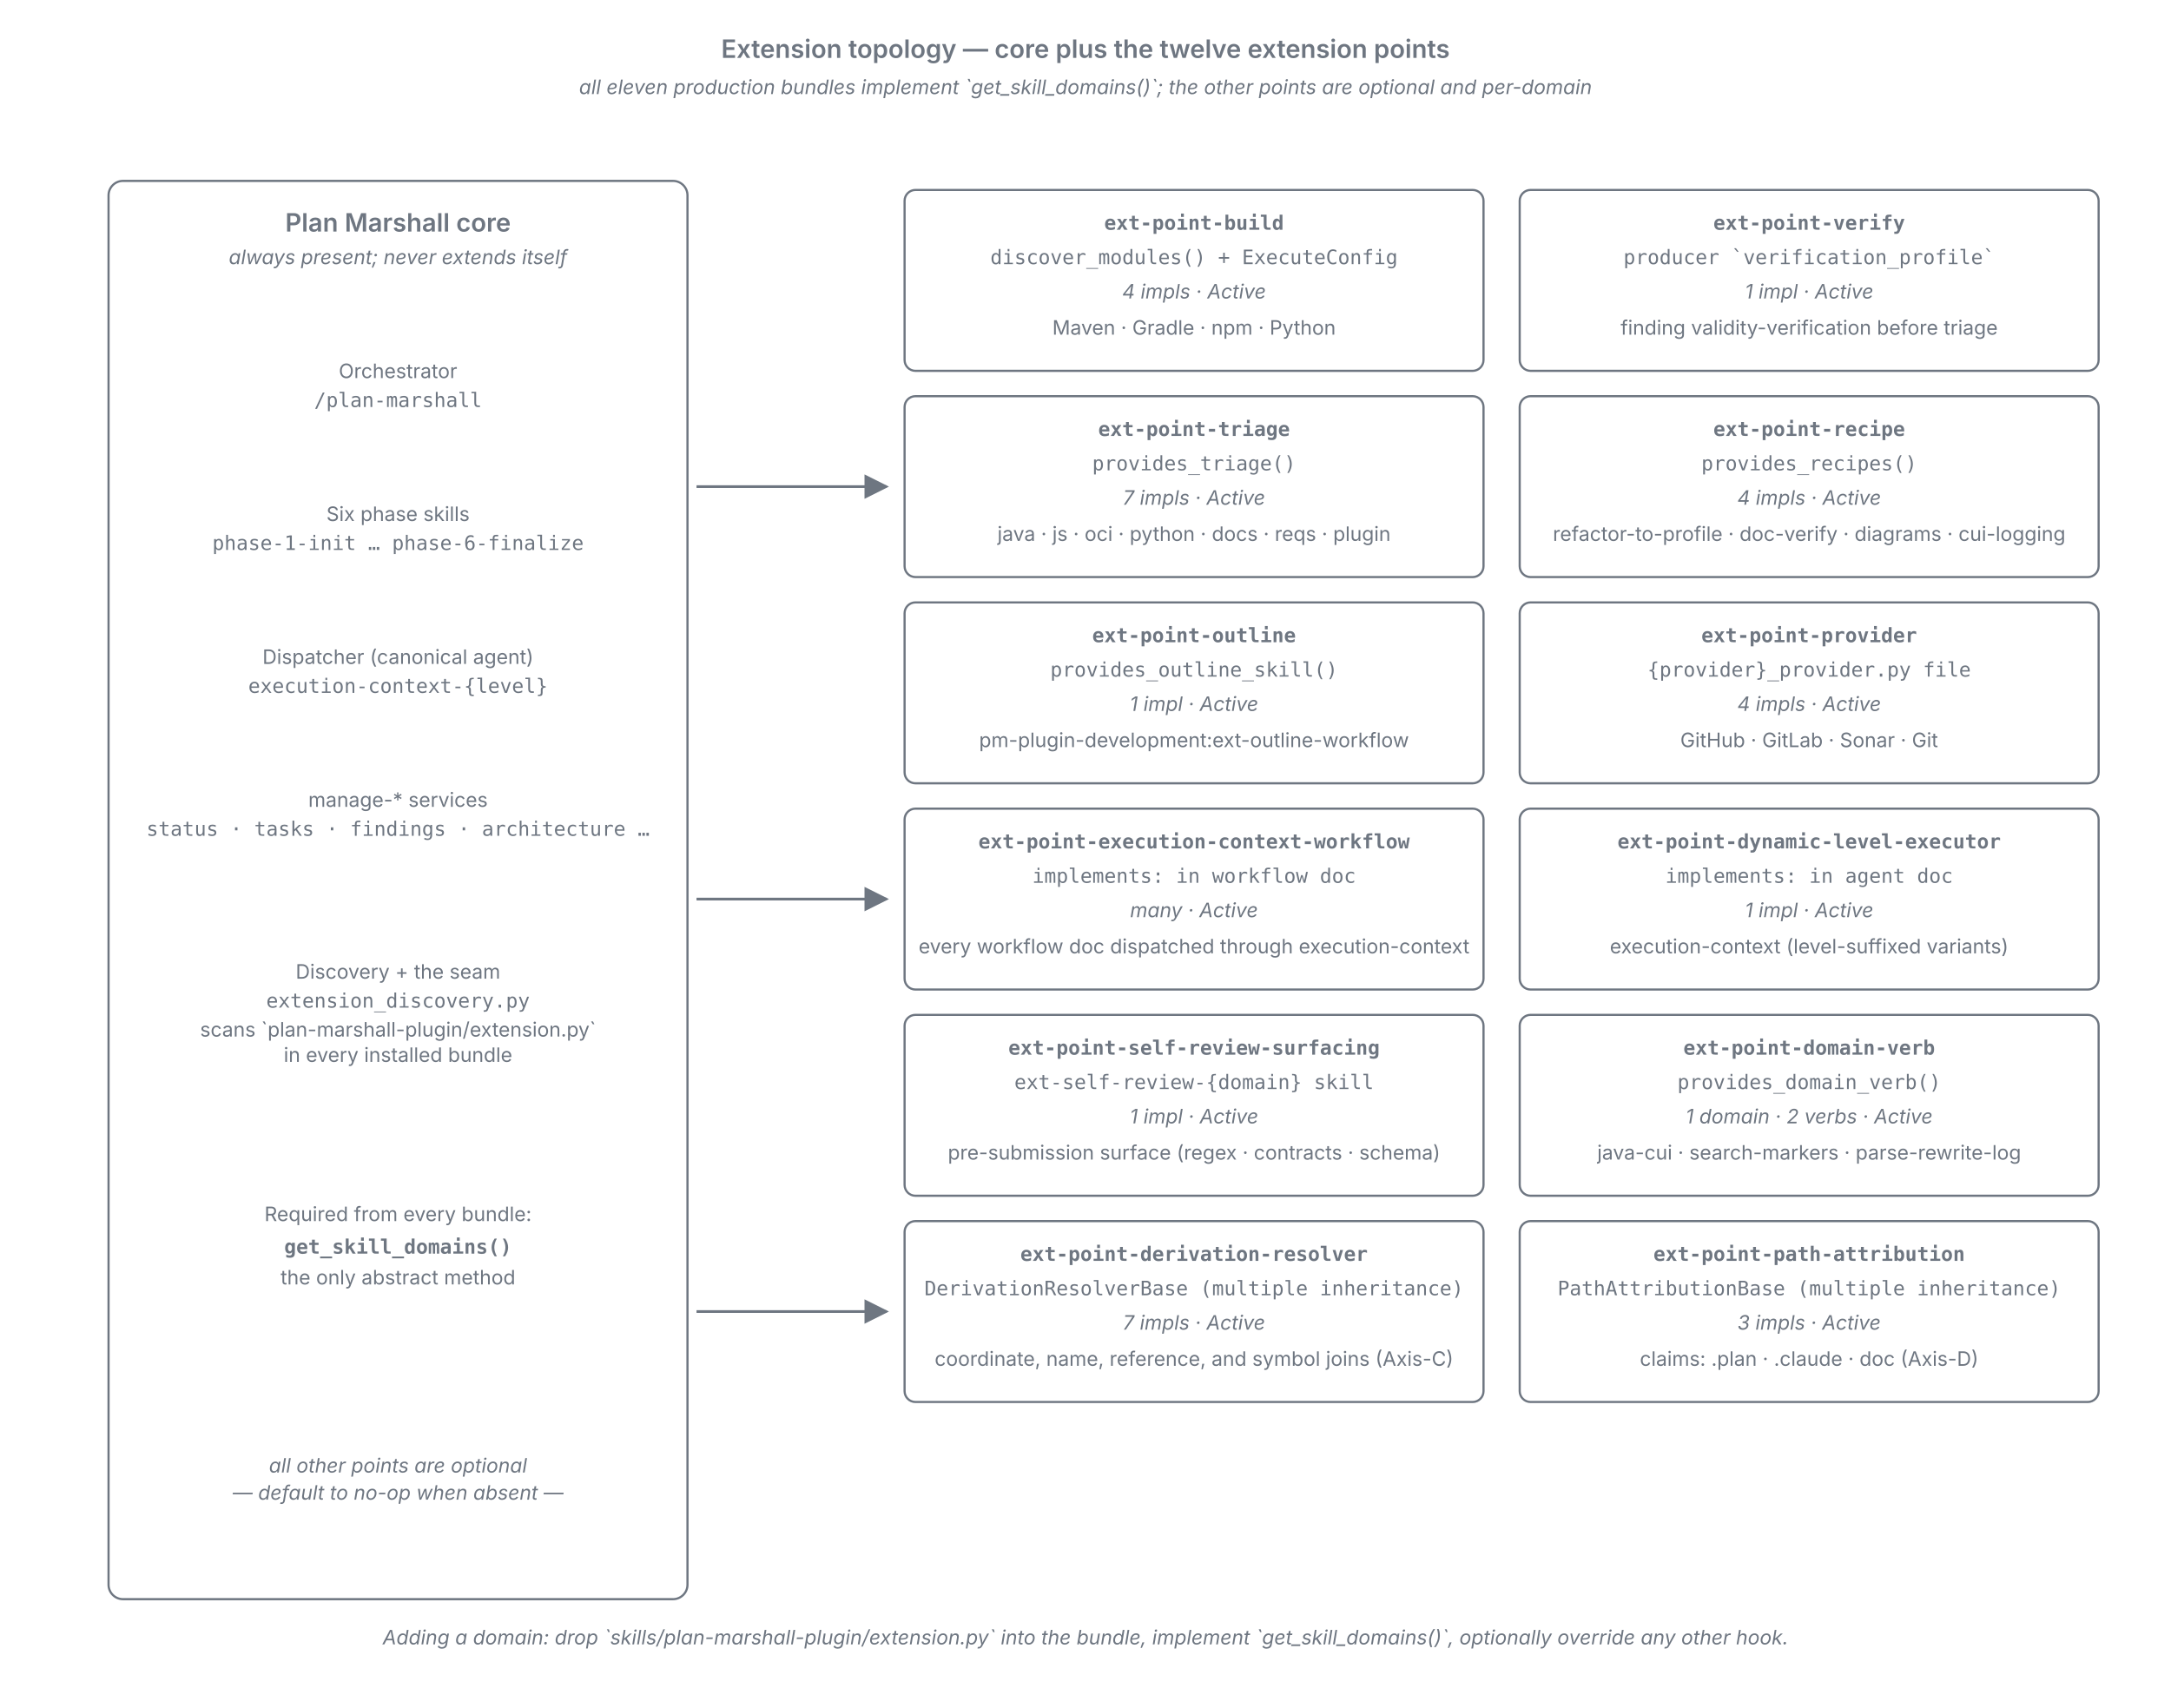
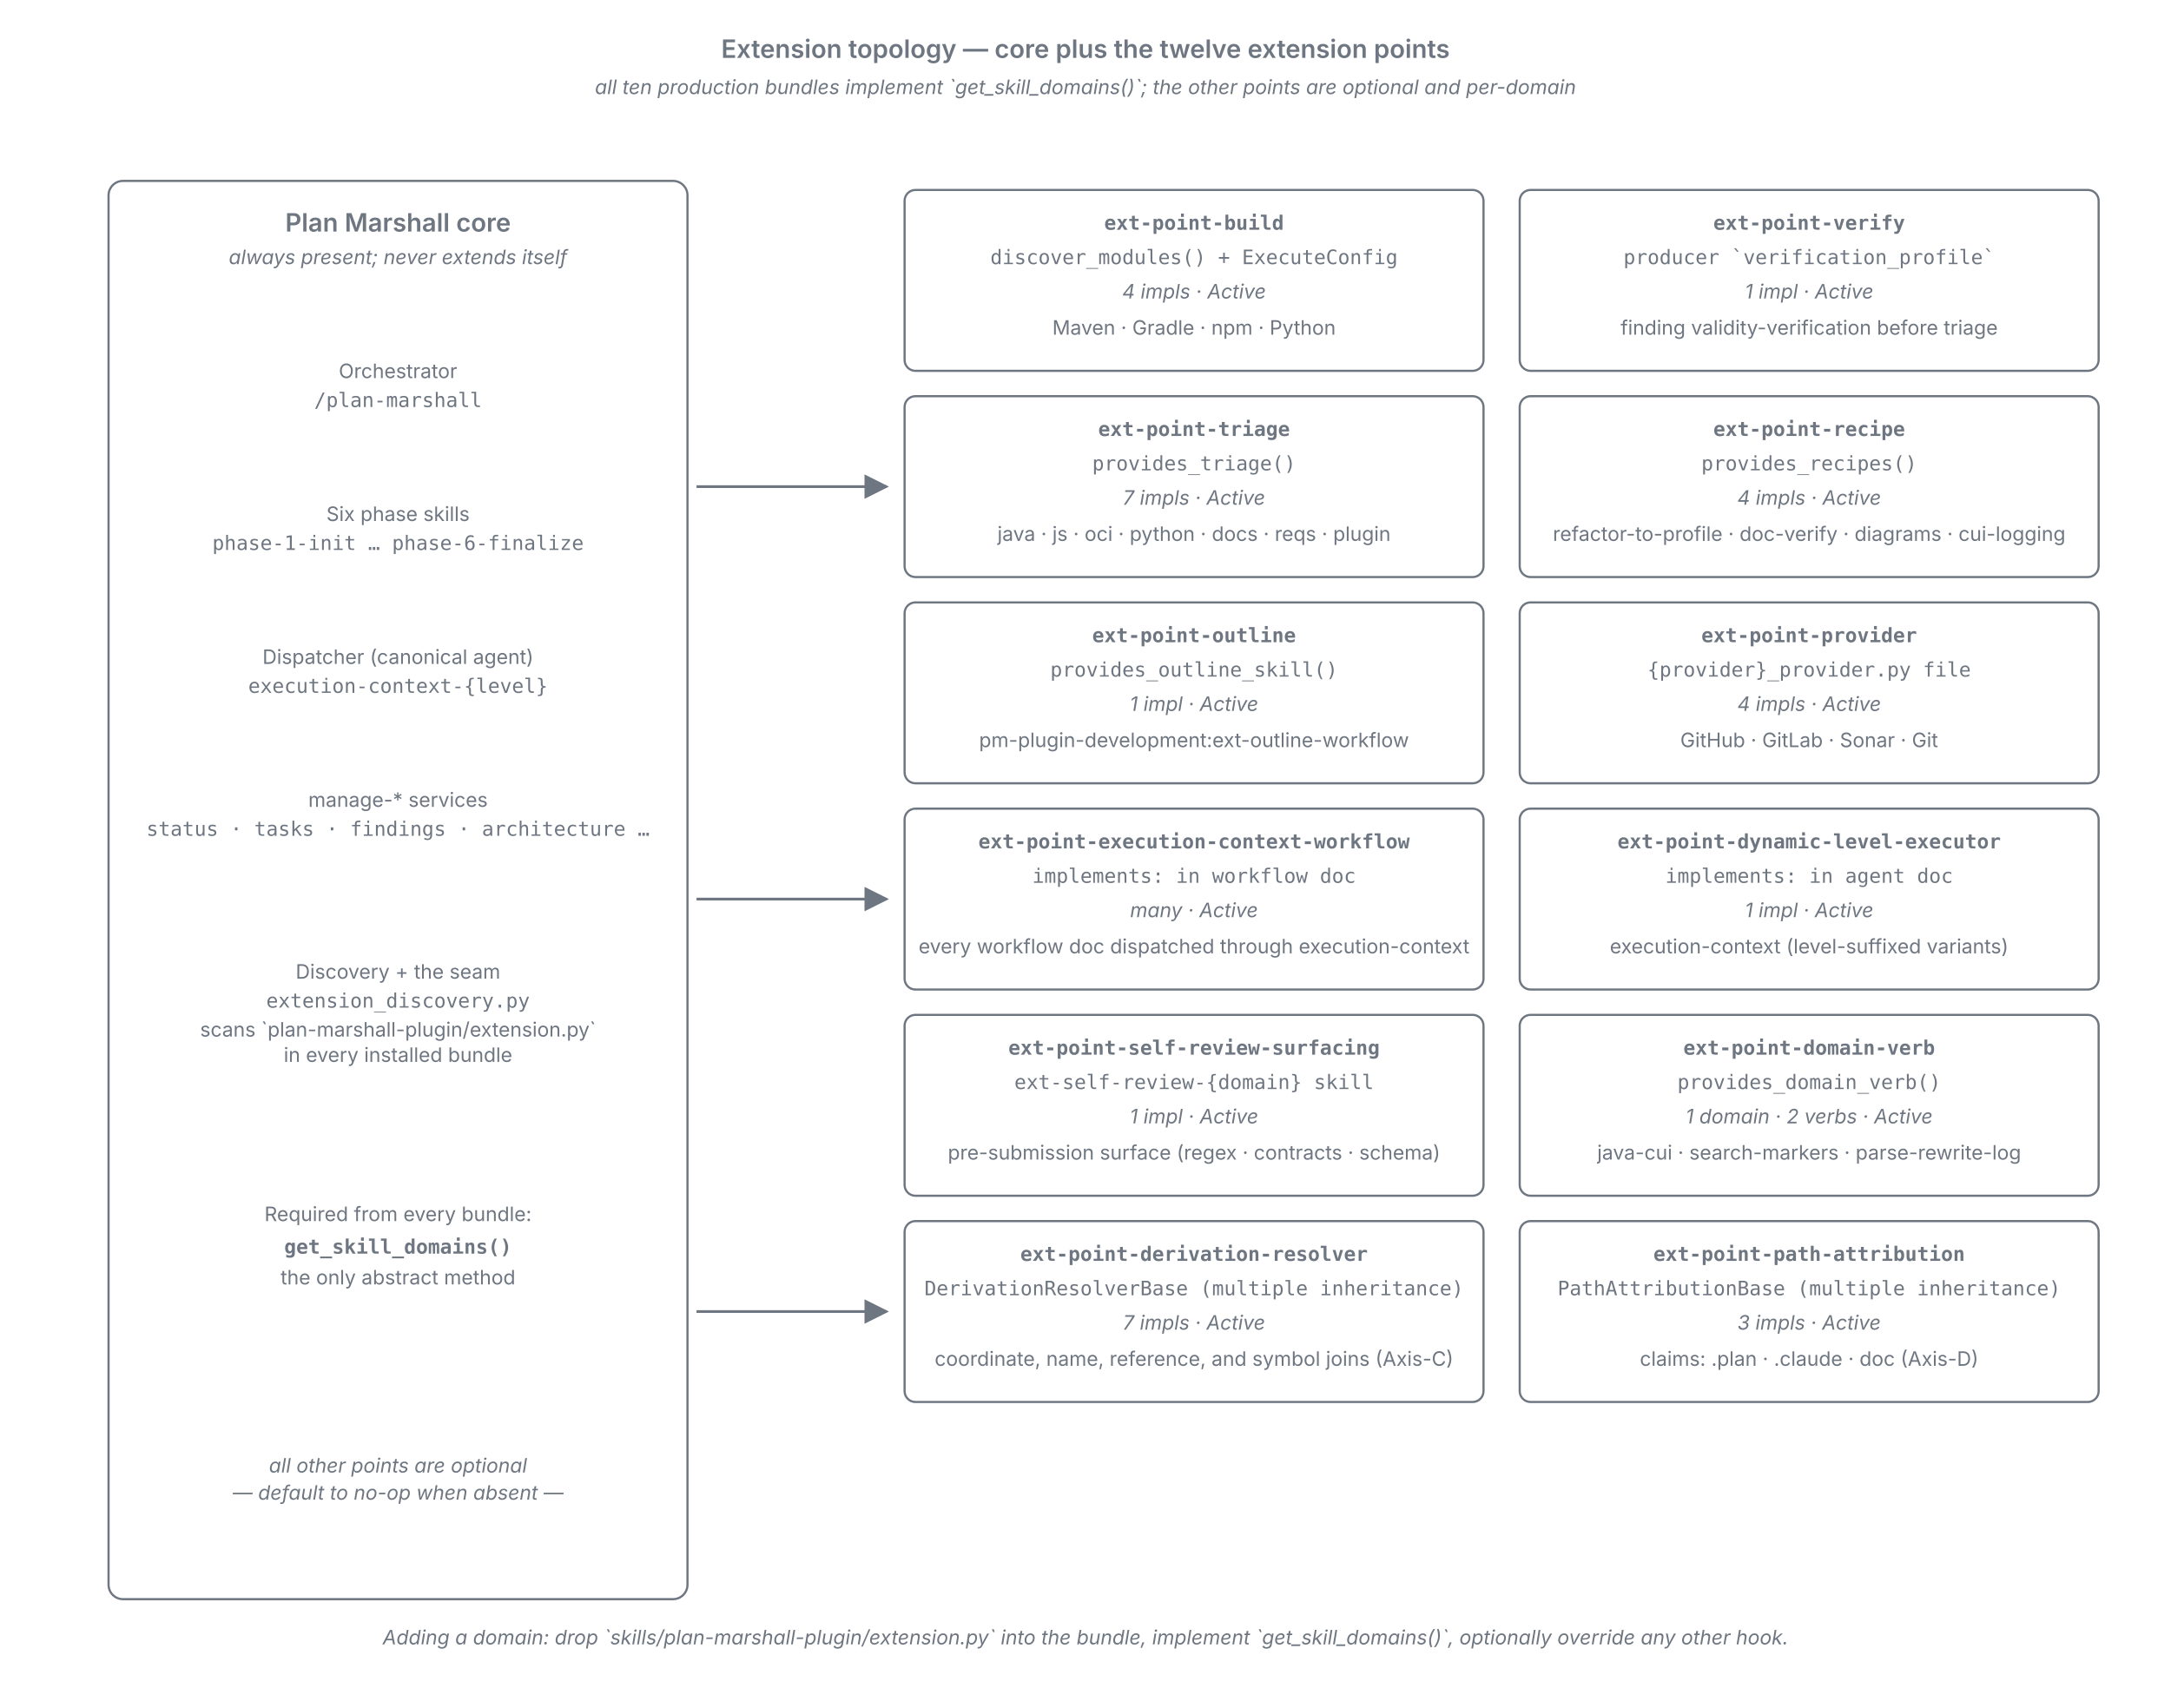
<svg xmlns="http://www.w3.org/2000/svg" viewBox="0 0 1200 944" role="img" aria-labelledby="title desc" font-family="ui-sans-serif, -apple-system, system-ui, 'Segoe UI', sans-serif">
  <defs>
    <marker id="arrow" viewBox="0 0 10 10" refX="9" refY="5" markerWidth="9" markerHeight="9" orient="auto">
      <path d="M0,0 L10,5 L0,10 z" class="arrow-fill" />
    </marker>
    <style>
      .col-header { font-size: 14px; font-weight: 600; fill: #6e7681; text-anchor: middle; }
      .col-sub    { font-size: 11px; fill: #6e7681; text-anchor: middle; font-style: italic; }
      .mono       { font-family: ui-monospace, 'SF Mono', Menlo, Consolas, monospace; font-size: 11px; fill: #6e7681; text-anchor: middle; }
      .axis-lbl   { font-size: 11px; fill: #6e7681; text-anchor: middle; font-style: italic; }
      .item       { font-size: 11px; fill: #6e7681; text-anchor: middle; }
      .stroke     { stroke: #6e7681; stroke-width: 1.2; fill: none; }
      .arrow      { stroke: #6e7681; stroke-width: 1.5; fill: none; }
      .arrow-fill { fill: #6e7681; }
    </style>
  </defs>
  <text x="600" y="32" class="col-header">Extension topology — core plus the twelve extension points</text>
-   <text x="600" y="52" class="col-sub">all eleven production bundles implement `get_skill_domains()`; the other points are optional and per-domain</text>
+   <text x="600" y="52" class="col-sub">all ten production bundles implement `get_skill_domains()`; the other points are optional and per-domain</text>
  <rect class="stroke" x="60" y="100" width="320" height="784" rx="8" ry="8" />
  <text x="220" y="128" class="col-header">Plan Marshall core</text>
  <text x="220" y="146" class="col-sub">always present; never extends itself</text>
  <text x="220" y="209" class="item">Orchestrator</text>
  <text x="220" y="225" class="mono">/plan-marshall</text>
  <text x="220" y="288" class="item">Six phase skills</text>
  <text x="220" y="304" class="mono">phase-1-init … phase-6-finalize</text>
  <text x="220" y="367" class="item">Dispatcher (canonical agent)</text>
  <text x="220" y="383" class="mono">execution-context-{level}</text>
  <text x="220" y="446" class="item">manage-* services</text>
  <text x="220" y="462" class="mono">status · tasks · findings · architecture …</text>
  <text x="220" y="541" class="item">Discovery + the seam</text>
  <text x="220" y="557" class="mono">extension_discovery.py</text>
  <text x="220" y="573" class="item">scans `plan-marshall-plugin/extension.py`</text>
  <text x="220" y="587" class="item">in every installed bundle</text>
  <text x="220" y="675" class="item">Required from every bundle:</text>
  <text x="220" y="693" class="mono" style="font-weight: 700">get_skill_domains()</text>
  <text x="220" y="710" class="item">the only abstract method</text>
  <text x="220" y="814" class="col-sub">all other points are optional</text>
  <text x="220" y="829" class="col-sub">— default to no-op when absent —</text>
  <line class="arrow" x1="385" y1="269" x2="490" y2="269" marker-end="url(#arrow)" />
  <line class="arrow" x1="385" y1="497" x2="490" y2="497" marker-end="url(#arrow)" />
  <line class="arrow" x1="385" y1="725" x2="490" y2="725" marker-end="url(#arrow)" />
  <rect class="stroke" x="500" y="105" width="320" height="100" rx="6" ry="6" />
  <text x="660" y="127" class="mono" style="font-weight: 700">ext-point-build</text>
  <text x="660" y="146" class="mono">discover_modules() + ExecuteConfig</text>
  <text x="660" y="165" class="col-sub">4 impls · Active</text>
  <text x="660" y="185" class="item">Maven · Gradle · npm · Python</text>
  <rect class="stroke" x="840" y="105" width="320" height="100" rx="6" ry="6" />
  <text x="1000" y="127" class="mono" style="font-weight: 700">ext-point-verify</text>
  <text x="1000" y="146" class="mono">producer `verification_profile`</text>
  <text x="1000" y="165" class="col-sub">1 impl · Active</text>
  <text x="1000" y="185" class="item">finding validity-verification before triage</text>
  <rect class="stroke" x="500" y="219" width="320" height="100" rx="6" ry="6" />
  <text x="660" y="241" class="mono" style="font-weight: 700">ext-point-triage</text>
  <text x="660" y="260" class="mono">provides_triage()</text>
  <text x="660" y="279" class="col-sub">7 impls · Active</text>
  <text x="660" y="299" class="item">java · js · oci · python · docs · reqs · plugin</text>
  <rect class="stroke" x="840" y="219" width="320" height="100" rx="6" ry="6" />
  <text x="1000" y="241" class="mono" style="font-weight: 700">ext-point-recipe</text>
  <text x="1000" y="260" class="mono">provides_recipes()</text>
  <text x="1000" y="279" class="col-sub">4 impls · Active</text>
  <text x="1000" y="299" class="item">refactor-to-profile · doc-verify · diagrams · cui-logging</text>
  <rect class="stroke" x="500" y="333" width="320" height="100" rx="6" ry="6" />
  <text x="660" y="355" class="mono" style="font-weight: 700">ext-point-outline</text>
  <text x="660" y="374" class="mono">provides_outline_skill()</text>
  <text x="660" y="393" class="col-sub">1 impl · Active</text>
  <text x="660" y="413" class="item">pm-plugin-development:ext-outline-workflow</text>
  <rect class="stroke" x="840" y="333" width="320" height="100" rx="6" ry="6" />
  <text x="1000" y="355" class="mono" style="font-weight: 700">ext-point-provider</text>
  <text x="1000" y="374" class="mono">{provider}_provider.py file</text>
  <text x="1000" y="393" class="col-sub">4 impls · Active</text>
  <text x="1000" y="413" class="item">GitHub · GitLab · Sonar · Git</text>
  <rect class="stroke" x="500" y="447" width="320" height="100" rx="6" ry="6" />
  <text x="660" y="469" class="mono" style="font-weight: 700">ext-point-execution-context-workflow</text>
  <text x="660" y="488" class="mono">implements: in workflow doc</text>
  <text x="660" y="507" class="col-sub">many · Active</text>
  <text x="660" y="527" class="item">every workflow doc dispatched through execution-context</text>
  <rect class="stroke" x="840" y="447" width="320" height="100" rx="6" ry="6" />
  <text x="1000" y="469" class="mono" style="font-weight: 700">ext-point-dynamic-level-executor</text>
  <text x="1000" y="488" class="mono">implements: in agent doc</text>
  <text x="1000" y="507" class="col-sub">1 impl · Active</text>
  <text x="1000" y="527" class="item">execution-context (level-suffixed variants)</text>
  <rect class="stroke" x="500" y="561" width="320" height="100" rx="6" ry="6" />
  <text x="660" y="583" class="mono" style="font-weight: 700">ext-point-self-review-surfacing</text>
  <text x="660" y="602" class="mono">ext-self-review-{domain} skill</text>
  <text x="660" y="621" class="col-sub">1 impl · Active</text>
  <text x="660" y="641" class="item">pre-submission surface (regex · contracts · schema)</text>
  <rect class="stroke" x="840" y="561" width="320" height="100" rx="6" ry="6" />
  <text x="1000" y="583" class="mono" style="font-weight: 700">ext-point-domain-verb</text>
  <text x="1000" y="602" class="mono">provides_domain_verb()</text>
  <text x="1000" y="621" class="col-sub">1 domain · 2 verbs · Active</text>
  <text x="1000" y="641" class="item">java-cui · search-markers · parse-rewrite-log</text>
  <rect class="stroke" x="500" y="675" width="320" height="100" rx="6" ry="6" />
  <text x="660" y="697" class="mono" style="font-weight: 700">ext-point-derivation-resolver</text>
  <text x="660" y="716" class="mono">DerivationResolverBase (multiple inheritance)</text>
  <text x="660" y="735" class="col-sub">7 impls · Active</text>
  <text x="660" y="755" class="item">coordinate, name, reference, and symbol joins (Axis-C)</text>
  <rect class="stroke" x="840" y="675" width="320" height="100" rx="6" ry="6" />
  <text x="1000" y="697" class="mono" style="font-weight: 700">ext-point-path-attribution</text>
  <text x="1000" y="716" class="mono">PathAttributionBase (multiple inheritance)</text>
  <text x="1000" y="735" class="col-sub">3 impls · Active</text>
  <text x="1000" y="755" class="item">claims: .plan · .claude · doc (Axis-D)</text>
  <text x="600" y="909" class="col-sub">Adding a domain: drop `skills/plan-marshall-plugin/extension.py` into the bundle, implement `get_skill_domains()`, optionally override any other hook.</text>
</svg>
